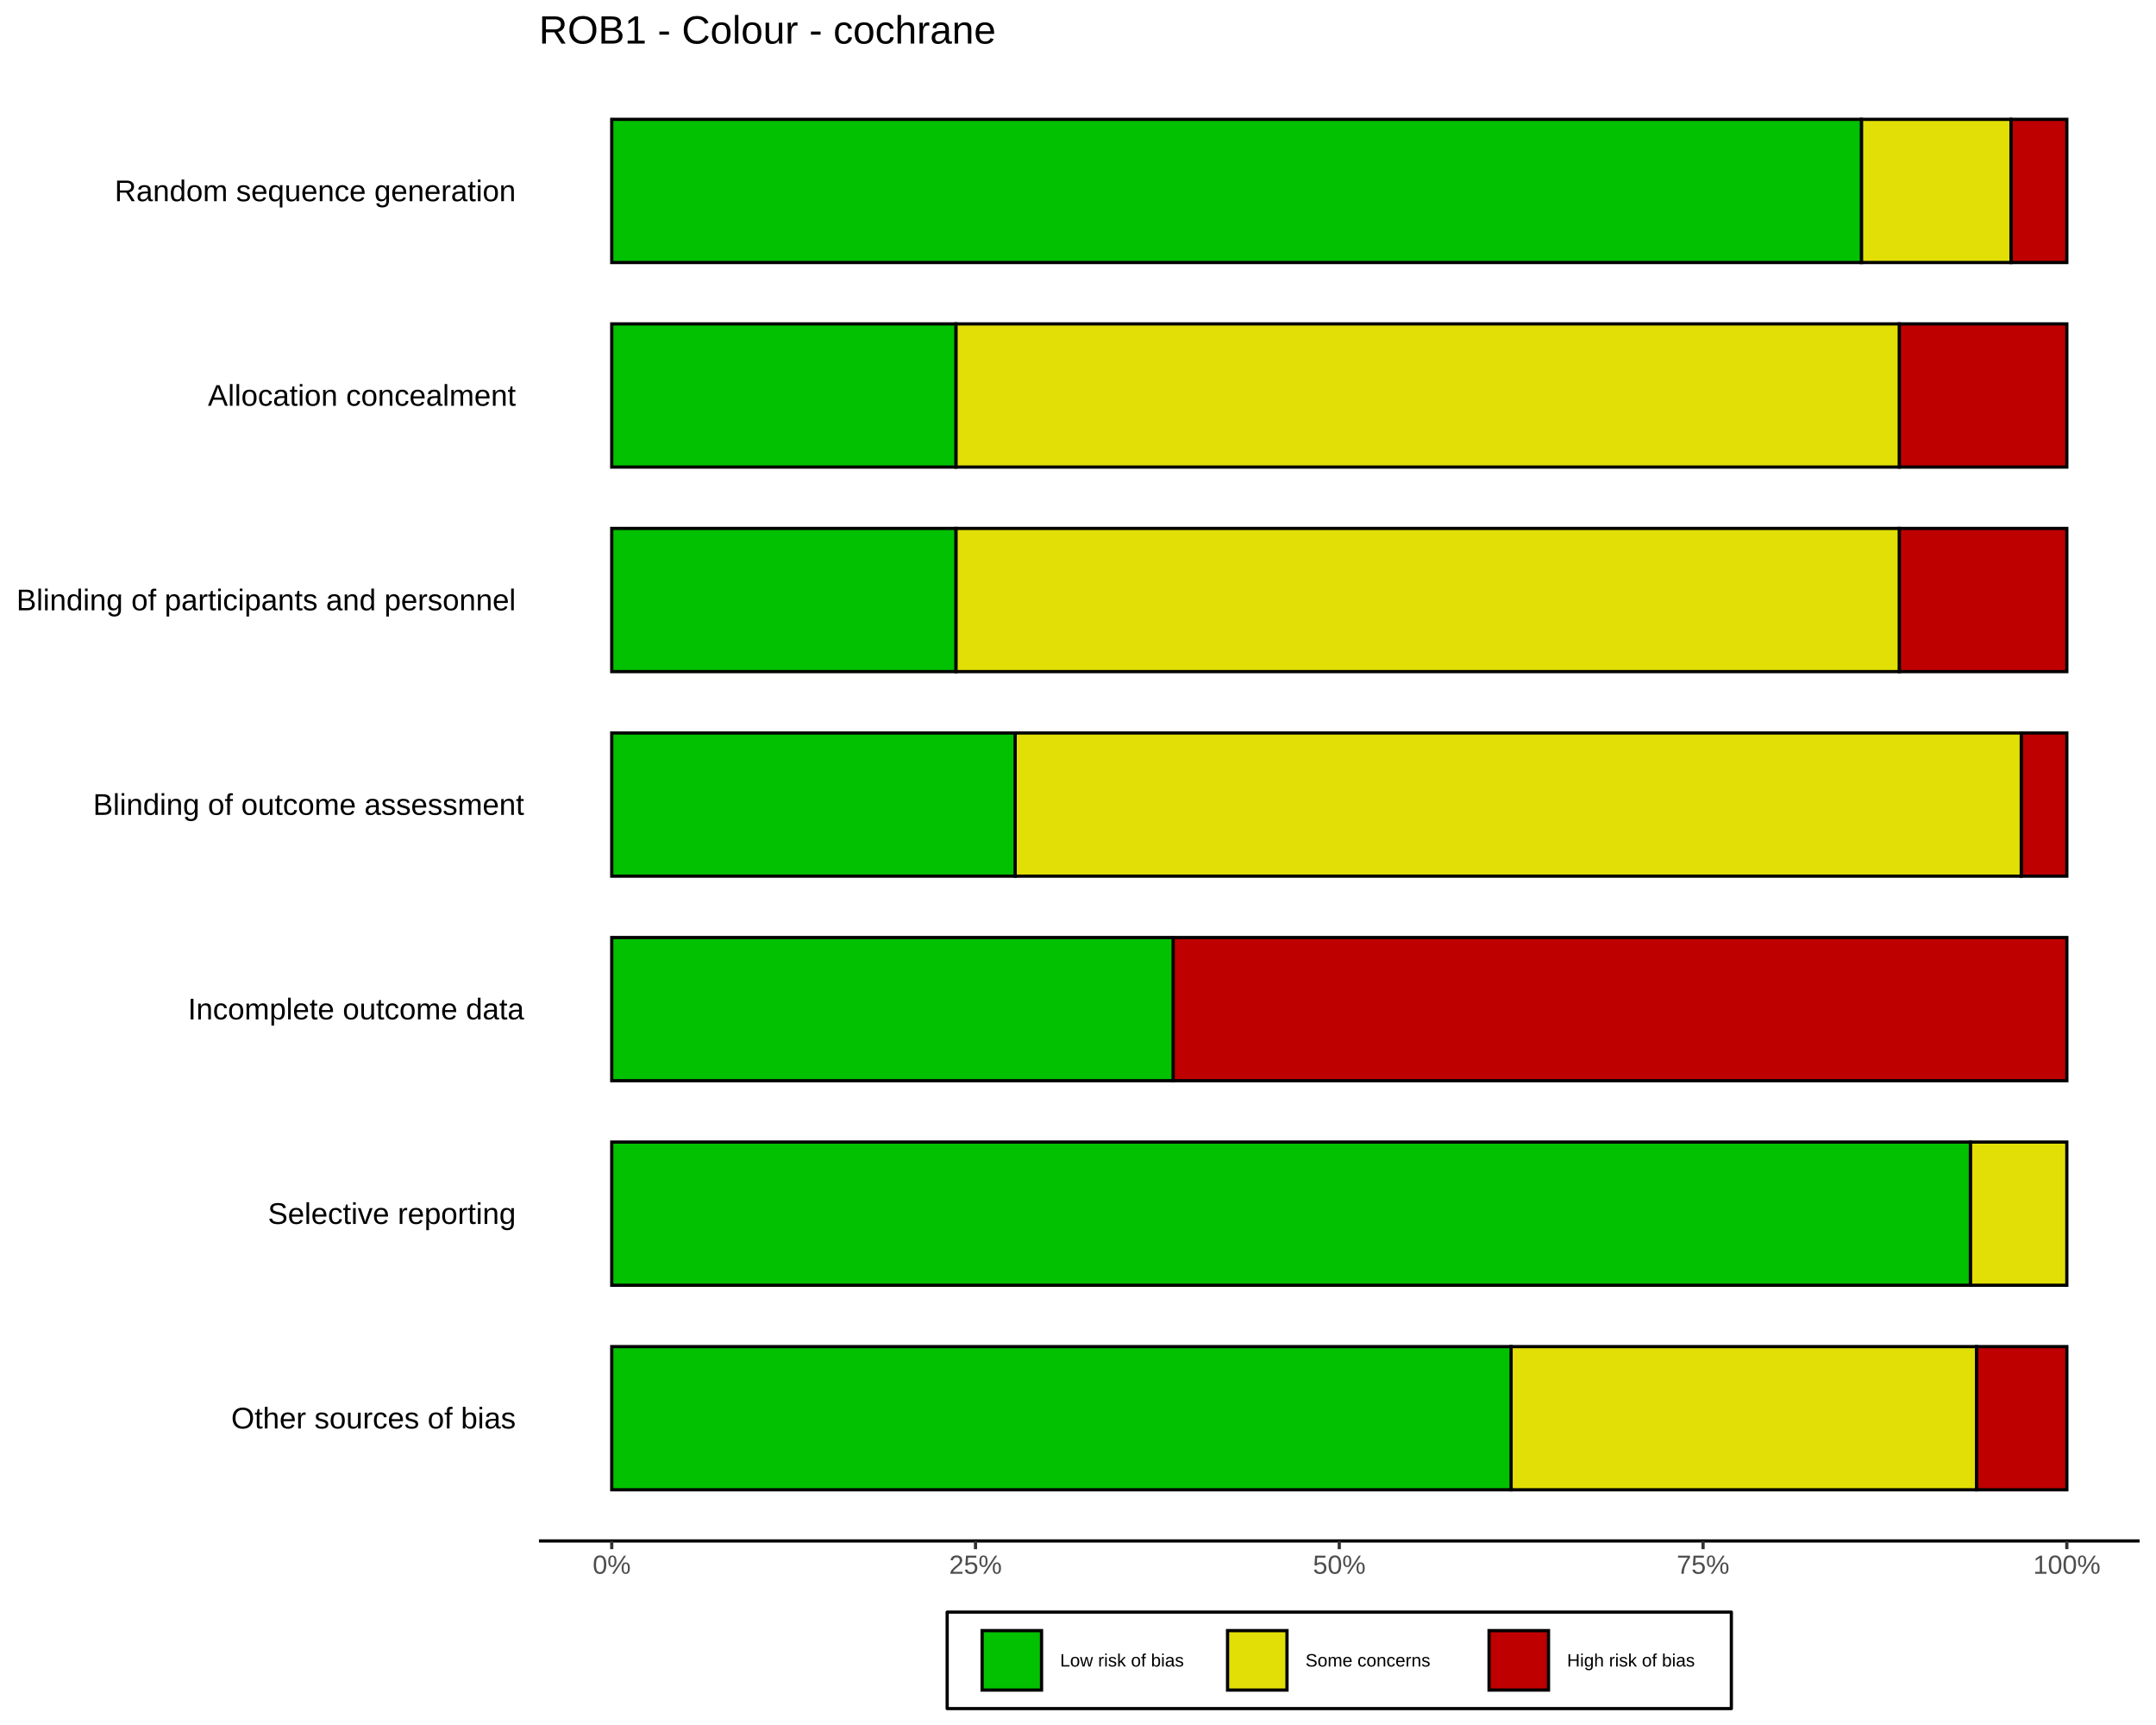
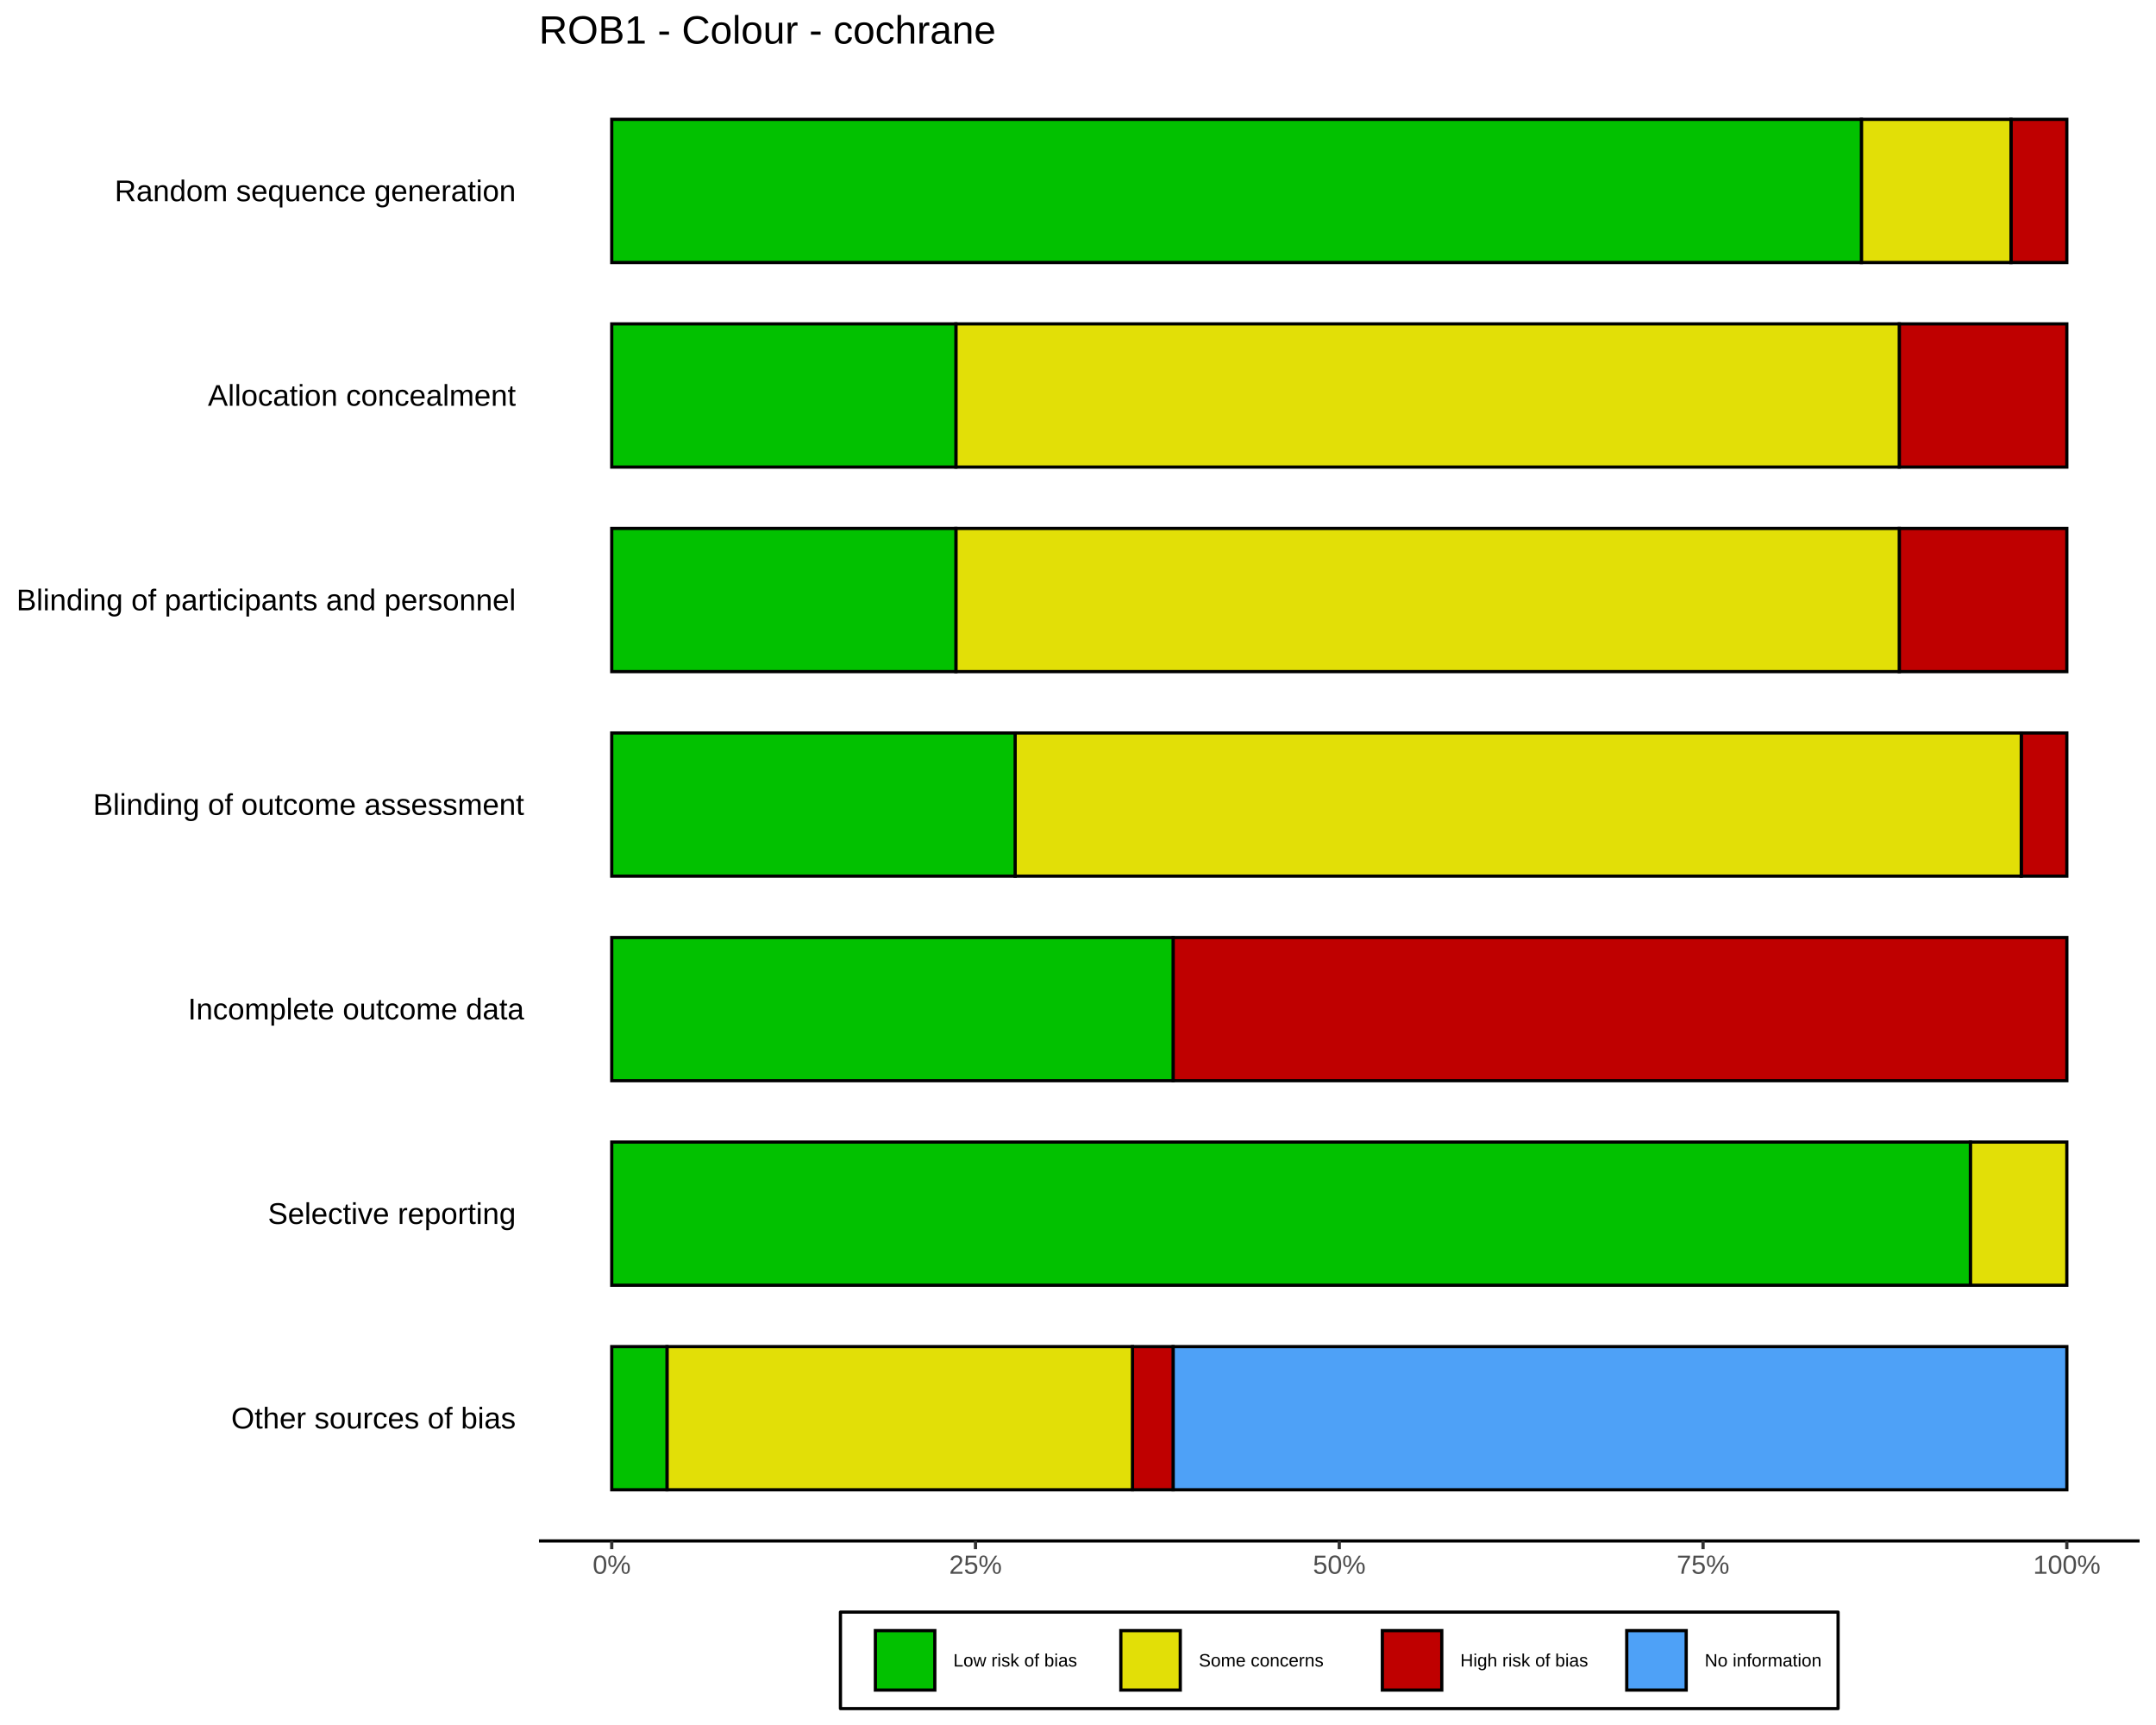
<svg xmlns="http://www.w3.org/2000/svg" viewBox="0 0 720.00 576.00">
  <defs>
    <style type="text/css">
    line, polyline, polygon, path, rect, circle {
      fill: none;
      stroke: #000000;
      stroke-linecap: round;
      stroke-linejoin: round;
      stroke-miterlimit: 10.00;
    }
  </style>
  </defs>
  <rect width="100%" height="100%" style="stroke: none; fill: #FFFFFF;" />
  <rect x="0.00" y="0.00" width="720.00" height="576.00" style="stroke-width: 1.07; stroke: #FFFFFF; fill: #FFFFFF;" />
  <defs>
    <clipPath id="cpMTc5Ljk5fDcxNC41Mnw1MTQuNTR8MjIuNzc=">
      <rect x="179.99" y="22.77" width="534.53" height="491.76" />
    </clipPath>
  </defs>
-   <rect x="660.08" y="449.65" width="30.15" height="47.81" style="stroke-width: 1.07; stroke-linecap: square; stroke-linejoin: miter; fill: #BF0000;" clip-path="url(#cpMTc5Ljk5fDcxNC41Mnw1MTQuNTR8MjIuNzc=)" />
-   <rect x="504.62" y="449.65" width="155.45" height="47.81" style="stroke-width: 1.07; stroke-linecap: square; stroke-linejoin: miter; fill: #E2DF07;" clip-path="url(#cpMTc5Ljk5fDcxNC41Mnw1MTQuNTR8MjIuNzc=)" />
-   <rect x="204.29" y="449.65" width="300.34" height="47.81" style="stroke-width: 1.07; stroke-linecap: square; stroke-linejoin: miter; fill: #02C100;" clip-path="url(#cpMTc5Ljk5fDcxNC41Mnw1MTQuNTR8MjIuNzc=)" />
+   <rect x="391.76" y="449.65" width="298.47" height="47.81" style="stroke-width: 1.07; stroke-linecap: square; stroke-linejoin: miter; fill: #4EA1F7;" clip-path="url(#cpMTc5Ljk5fDcxNC41Mnw1MTQuNTR8MjIuNzc=)" />
+   <rect x="378.19" y="449.65" width="13.57" height="47.81" style="stroke-width: 1.07; stroke-linecap: square; stroke-linejoin: miter; fill: #BF0000;" clip-path="url(#cpMTc5Ljk5fDcxNC41Mnw1MTQuNTR8MjIuNzc=)" />
+   <rect x="222.74" y="449.65" width="155.45" height="47.81" style="stroke-width: 1.07; stroke-linecap: square; stroke-linejoin: miter; fill: #E2DF07;" clip-path="url(#cpMTc5Ljk5fDcxNC41Mnw1MTQuNTR8MjIuNzc=)" />
+   <rect x="204.29" y="449.65" width="18.45" height="47.81" style="stroke-width: 1.07; stroke-linecap: square; stroke-linejoin: miter; fill: #02C100;" clip-path="url(#cpMTc5Ljk5fDcxNC41Mnw1MTQuNTR8MjIuNzc=)" />
  <rect x="658.00" y="381.35" width="32.22" height="47.81" style="stroke-width: 1.07; stroke-linecap: square; stroke-linejoin: miter; fill: #E2DF07;" clip-path="url(#cpMTc5Ljk5fDcxNC41Mnw1MTQuNTR8MjIuNzc=)" />
  <rect x="204.29" y="381.35" width="453.72" height="47.81" style="stroke-width: 1.07; stroke-linecap: square; stroke-linejoin: miter; fill: #02C100;" clip-path="url(#cpMTc5Ljk5fDcxNC41Mnw1MTQuNTR8MjIuNzc=)" />
  <rect x="391.76" y="313.05" width="298.47" height="47.81" style="stroke-width: 1.07; stroke-linecap: square; stroke-linejoin: miter; fill: #BF0000;" clip-path="url(#cpMTc5Ljk5fDcxNC41Mnw1MTQuNTR8MjIuNzc=)" />
  <rect x="204.29" y="313.05" width="187.47" height="47.81" style="stroke-width: 1.07; stroke-linecap: square; stroke-linejoin: miter; fill: #02C100;" clip-path="url(#cpMTc5Ljk5fDcxNC41Mnw1MTQuNTR8MjIuNzc=)" />
  <rect x="675.00" y="244.75" width="15.22" height="47.81" style="stroke-width: 1.07; stroke-linecap: square; stroke-linejoin: miter; fill: #BF0000;" clip-path="url(#cpMTc5Ljk5fDcxNC41Mnw1MTQuNTR8MjIuNzc=)" />
  <rect x="339.01" y="244.75" width="335.99" height="47.81" style="stroke-width: 1.07; stroke-linecap: square; stroke-linejoin: miter; fill: #E2DF07;" clip-path="url(#cpMTc5Ljk5fDcxNC41Mnw1MTQuNTR8MjIuNzc=)" />
  <rect x="204.29" y="244.75" width="134.72" height="47.81" style="stroke-width: 1.07; stroke-linecap: square; stroke-linejoin: miter; fill: #02C100;" clip-path="url(#cpMTc5Ljk5fDcxNC41Mnw1MTQuNTR8MjIuNzc=)" />
  <rect x="634.26" y="176.45" width="55.96" height="47.81" style="stroke-width: 1.07; stroke-linecap: square; stroke-linejoin: miter; fill: #BF0000;" clip-path="url(#cpMTc5Ljk5fDcxNC41Mnw1MTQuNTR8MjIuNzc=)" />
  <rect x="319.21" y="176.45" width="315.05" height="47.81" style="stroke-width: 1.07; stroke-linecap: square; stroke-linejoin: miter; fill: #E2DF07;" clip-path="url(#cpMTc5Ljk5fDcxNC41Mnw1MTQuNTR8MjIuNzc=)" />
  <rect x="204.29" y="176.45" width="114.93" height="47.81" style="stroke-width: 1.07; stroke-linecap: square; stroke-linejoin: miter; fill: #02C100;" clip-path="url(#cpMTc5Ljk5fDcxNC41Mnw1MTQuNTR8MjIuNzc=)" />
  <rect x="634.26" y="108.15" width="55.96" height="47.81" style="stroke-width: 1.07; stroke-linecap: square; stroke-linejoin: miter; fill: #BF0000;" clip-path="url(#cpMTc5Ljk5fDcxNC41Mnw1MTQuNTR8MjIuNzc=)" />
  <rect x="319.21" y="108.15" width="315.05" height="47.81" style="stroke-width: 1.07; stroke-linecap: square; stroke-linejoin: miter; fill: #E2DF07;" clip-path="url(#cpMTc5Ljk5fDcxNC41Mnw1MTQuNTR8MjIuNzc=)" />
  <rect x="204.29" y="108.15" width="114.93" height="47.81" style="stroke-width: 1.07; stroke-linecap: square; stroke-linejoin: miter; fill: #02C100;" clip-path="url(#cpMTc5Ljk5fDcxNC41Mnw1MTQuNTR8MjIuNzc=)" />
  <rect x="671.57" y="39.85" width="18.65" height="47.81" style="stroke-width: 1.07; stroke-linecap: square; stroke-linejoin: miter; fill: #BF0000;" clip-path="url(#cpMTc5Ljk5fDcxNC41Mnw1MTQuNTR8MjIuNzc=)" />
  <rect x="621.61" y="39.85" width="49.96" height="47.81" style="stroke-width: 1.07; stroke-linecap: square; stroke-linejoin: miter; fill: #E2DF07;" clip-path="url(#cpMTc5Ljk5fDcxNC41Mnw1MTQuNTR8MjIuNzc=)" />
  <rect x="204.29" y="39.85" width="417.33" height="47.81" style="stroke-width: 1.07; stroke-linecap: square; stroke-linejoin: miter; fill: #02C100;" clip-path="url(#cpMTc5Ljk5fDcxNC41Mnw1MTQuNTR8MjIuNzc=)" />
  <defs>
    <clipPath id="cpMC4wMHw3MjAuMDB8NTc2LjAwfDAuMDA=">
      <rect x="0.00" y="0.00" width="720.00" height="576.00" />
    </clipPath>
  </defs>
  <g clip-path="url(#cpMC4wMHw3MjAuMDB8NTc2LjAwfDAuMDA=)">
    <text x="77.21" y="476.99" style="font-size: 10.00px; font-family: Liberation Sans;" textLength="97.84px" lengthAdjust="spacingAndGlyphs">Other sources of bias </text>
  </g>
  <g clip-path="url(#cpMC4wMHw3MjAuMDB8NTc2LjAwfDAuMDA=)">
    <text x="89.45" y="408.69" style="font-size: 10.00px; font-family: Liberation Sans;" textLength="85.61px" lengthAdjust="spacingAndGlyphs">Selective reporting </text>
  </g>
  <g clip-path="url(#cpMC4wMHw3MjAuMDB8NTc2LjAwfDAuMDA=)">
    <text x="62.75" y="340.39" style="font-size: 10.00px; font-family: Liberation Sans;" textLength="112.31px" lengthAdjust="spacingAndGlyphs">Incomplete outcome data</text>
  </g>
  <g clip-path="url(#cpMC4wMHw3MjAuMDB8NTc2LjAwfDAuMDA=)">
    <text x="31.07" y="272.09" style="font-size: 10.00px; font-family: Liberation Sans;" textLength="143.98px" lengthAdjust="spacingAndGlyphs">Blinding of outcome assessment</text>
  </g>
  <g clip-path="url(#cpMC4wMHw3MjAuMDB8NTc2LjAwfDAuMDA=)">
    <text x="5.48" y="203.79" style="font-size: 10.00px; font-family: Liberation Sans;" textLength="169.58px" lengthAdjust="spacingAndGlyphs">Blinding of participants and personnel </text>
  </g>
  <g clip-path="url(#cpMC4wMHw3MjAuMDB8NTc2LjAwfDAuMDA=)">
    <text x="69.43" y="135.49" style="font-size: 10.00px; font-family: Liberation Sans;" textLength="105.62px" lengthAdjust="spacingAndGlyphs">Allocation concealment </text>
  </g>
  <g clip-path="url(#cpMC4wMHw3MjAuMDB8NTc2LjAwfDAuMDA=)">
    <text x="38.28" y="67.19" style="font-size: 10.00px; font-family: Liberation Sans;" textLength="136.78px" lengthAdjust="spacingAndGlyphs">Random sequence generation </text>
  </g>
  <polyline points="179.99,514.54 714.52,514.54 " style="stroke-width: 1.07; stroke-linecap: butt;" clip-path="url(#cpMC4wMHw3MjAuMDB8NTc2LjAwfDAuMDA=)" />
  <polyline points="204.29,517.28 204.29,514.54 " style="stroke-width: 1.07; stroke: #333333; stroke-linecap: butt;" clip-path="url(#cpMC4wMHw3MjAuMDB8NTc2LjAwfDAuMDA=)" />
  <polyline points="325.77,517.28 325.77,514.54 " style="stroke-width: 1.07; stroke: #333333; stroke-linecap: butt;" clip-path="url(#cpMC4wMHw3MjAuMDB8NTc2LjAwfDAuMDA=)" />
  <polyline points="447.25,517.28 447.25,514.54 " style="stroke-width: 1.07; stroke: #333333; stroke-linecap: butt;" clip-path="url(#cpMC4wMHw3MjAuMDB8NTc2LjAwfDAuMDA=)" />
  <polyline points="568.74,517.28 568.74,514.54 " style="stroke-width: 1.07; stroke: #333333; stroke-linecap: butt;" clip-path="url(#cpMC4wMHw3MjAuMDB8NTc2LjAwfDAuMDA=)" />
  <polyline points="690.22,517.28 690.22,514.54 " style="stroke-width: 1.07; stroke: #333333; stroke-linecap: butt;" clip-path="url(#cpMC4wMHw3MjAuMDB8NTc2LjAwfDAuMDA=)" />
  <g clip-path="url(#cpMC4wMHw3MjAuMDB8NTc2LjAwfDAuMDA=)">
    <text x="197.93" y="525.51" style="font-size: 8.80px; fill: #4D4D4D; font-family: Liberation Sans;" textLength="12.72px" lengthAdjust="spacingAndGlyphs">0%</text>
  </g>
  <g clip-path="url(#cpMC4wMHw3MjAuMDB8NTc2LjAwfDAuMDA=)">
    <text x="316.97" y="525.51" style="font-size: 8.80px; fill: #4D4D4D; font-family: Liberation Sans;" textLength="17.61px" lengthAdjust="spacingAndGlyphs">25%</text>
  </g>
  <g clip-path="url(#cpMC4wMHw3MjAuMDB8NTc2LjAwfDAuMDA=)">
    <text x="438.45" y="525.51" style="font-size: 8.80px; fill: #4D4D4D; font-family: Liberation Sans;" textLength="17.61px" lengthAdjust="spacingAndGlyphs">50%</text>
  </g>
  <g clip-path="url(#cpMC4wMHw3MjAuMDB8NTc2LjAwfDAuMDA=)">
    <text x="559.93" y="525.51" style="font-size: 8.80px; fill: #4D4D4D; font-family: Liberation Sans;" textLength="17.61px" lengthAdjust="spacingAndGlyphs">75%</text>
  </g>
  <g clip-path="url(#cpMC4wMHw3MjAuMDB8NTc2LjAwfDAuMDA=)">
    <text x="678.97" y="525.51" style="font-size: 8.80px; fill: #4D4D4D; font-family: Liberation Sans;" textLength="22.50px" lengthAdjust="spacingAndGlyphs">100%</text>
  </g>
-   <rect x="316.31" y="538.30" width="261.88" height="32.22" style="stroke-width: 1.07; fill: #FFFFFF;" clip-path="url(#cpMC4wMHw3MjAuMDB8NTc2LjAwfDAuMDA=)" />
-   <rect x="327.27" y="543.78" width="21.26" height="21.26" style="stroke-width: 1.07; stroke: none; fill: #F2F2F2;" clip-path="url(#cpMC4wMHw3MjAuMDB8NTc2LjAwfDAuMDA=)" />
-   <rect x="327.98" y="544.49" width="19.84" height="19.84" style="stroke-width: 1.07; stroke-linecap: square; stroke-linejoin: miter; fill: #02C100;" clip-path="url(#cpMC4wMHw3MjAuMDB8NTc2LjAwfDAuMDA=)" />
-   <rect x="409.24" y="543.78" width="21.26" height="21.26" style="stroke-width: 1.07; stroke: none; fill: #F2F2F2;" clip-path="url(#cpMC4wMHw3MjAuMDB8NTc2LjAwfDAuMDA=)" />
-   <rect x="409.95" y="544.49" width="19.84" height="19.84" style="stroke-width: 1.07; stroke-linecap: square; stroke-linejoin: miter; fill: #E2DF07;" clip-path="url(#cpMC4wMHw3MjAuMDB8NTc2LjAwfDAuMDA=)" />
-   <rect x="496.57" y="543.78" width="21.26" height="21.26" style="stroke-width: 1.07; stroke: none; fill: #F2F2F2;" clip-path="url(#cpMC4wMHw3MjAuMDB8NTc2LjAwfDAuMDA=)" />
-   <rect x="497.28" y="544.49" width="19.84" height="19.84" style="stroke-width: 1.07; stroke-linecap: square; stroke-linejoin: miter; fill: #BF0000;" clip-path="url(#cpMC4wMHw3MjAuMDB8NTc2LjAwfDAuMDA=)" />
+   <rect x="280.67" y="538.30" width="333.16" height="32.22" style="stroke-width: 1.07; fill: #FFFFFF;" clip-path="url(#cpMC4wMHw3MjAuMDB8NTc2LjAwfDAuMDA=)" />
+   <rect x="291.63" y="543.78" width="21.26" height="21.26" style="stroke-width: 1.07; stroke: none; fill: #F2F2F2;" clip-path="url(#cpMC4wMHw3MjAuMDB8NTc2LjAwfDAuMDA=)" />
+   <rect x="292.34" y="544.49" width="19.84" height="19.84" style="stroke-width: 1.07; stroke-linecap: square; stroke-linejoin: miter; fill: #02C100;" clip-path="url(#cpMC4wMHw3MjAuMDB8NTc2LjAwfDAuMDA=)" />
+   <rect x="373.60" y="543.78" width="21.26" height="21.26" style="stroke-width: 1.07; stroke: none; fill: #F2F2F2;" clip-path="url(#cpMC4wMHw3MjAuMDB8NTc2LjAwfDAuMDA=)" />
+   <rect x="374.31" y="544.49" width="19.84" height="19.84" style="stroke-width: 1.07; stroke-linecap: square; stroke-linejoin: miter; fill: #E2DF07;" clip-path="url(#cpMC4wMHw3MjAuMDB8NTc2LjAwfDAuMDA=)" />
+   <rect x="460.93" y="543.78" width="21.26" height="21.26" style="stroke-width: 1.07; stroke: none; fill: #F2F2F2;" clip-path="url(#cpMC4wMHw3MjAuMDB8NTc2LjAwfDAuMDA=)" />
+   <rect x="461.64" y="544.49" width="19.84" height="19.84" style="stroke-width: 1.07; stroke-linecap: square; stroke-linejoin: miter; fill: #BF0000;" clip-path="url(#cpMC4wMHw3MjAuMDB8NTc2LjAwfDAuMDA=)" />
+   <rect x="542.55" y="543.78" width="21.26" height="21.26" style="stroke-width: 1.07; stroke: none; fill: #F2F2F2;" clip-path="url(#cpMC4wMHw3MjAuMDB8NTc2LjAwfDAuMDA=)" />
+   <rect x="543.26" y="544.49" width="19.84" height="19.84" style="stroke-width: 1.07; stroke-linecap: square; stroke-linejoin: miter; fill: #4EA1F7;" clip-path="url(#cpMC4wMHw3MjAuMDB8NTc2LjAwfDAuMDA=)" />
  <g clip-path="url(#cpMC4wMHw3MjAuMDB8NTc2LjAwfDAuMDA=)">
-     <text x="354.01" y="556.47" style="font-size: 6.00px; font-family: Liberation Sans;" textLength="49.75px" lengthAdjust="spacingAndGlyphs">  Low risk of bias   </text>
+     <text x="318.37" y="556.47" style="font-size: 6.00px; font-family: Liberation Sans;" textLength="49.75px" lengthAdjust="spacingAndGlyphs">  Low risk of bias   </text>
  </g>
  <g clip-path="url(#cpMC4wMHw3MjAuMDB8NTc2LjAwfDAuMDA=)">
-     <text x="435.98" y="556.47" style="font-size: 6.00px; font-family: Liberation Sans;" textLength="55.11px" lengthAdjust="spacingAndGlyphs">  Some concerns      </text>
+     <text x="400.34" y="556.47" style="font-size: 6.00px; font-family: Liberation Sans;" textLength="55.11px" lengthAdjust="spacingAndGlyphs">  Some concerns      </text>
  </g>
  <g clip-path="url(#cpMC4wMHw3MjAuMDB8NTc2LjAwfDAuMDA=)">
-     <text x="523.31" y="556.47" style="font-size: 6.00px; font-family: Liberation Sans;" textLength="49.41px" lengthAdjust="spacingAndGlyphs">  High risk of bias  </text>
+     <text x="487.67" y="556.47" style="font-size: 6.00px; font-family: Liberation Sans;" textLength="49.41px" lengthAdjust="spacingAndGlyphs">  High risk of bias  </text>
+   </g>
+   <g clip-path="url(#cpMC4wMHw3MjAuMDB8NTc2LjAwfDAuMDA=)">
+     <text x="569.29" y="556.47" style="font-size: 6.00px; font-family: Liberation Sans;" textLength="39.06px" lengthAdjust="spacingAndGlyphs">No information</text>
  </g>
  <g clip-path="url(#cpMC4wMHw3MjAuMDB8NTc2LjAwfDAuMDA=)">
    <text x="179.99" y="14.56" style="font-size: 13.20px; font-family: Liberation Sans;" textLength="152.38px" lengthAdjust="spacingAndGlyphs">ROB1 - Colour - cochrane</text>
  </g>
</svg>
